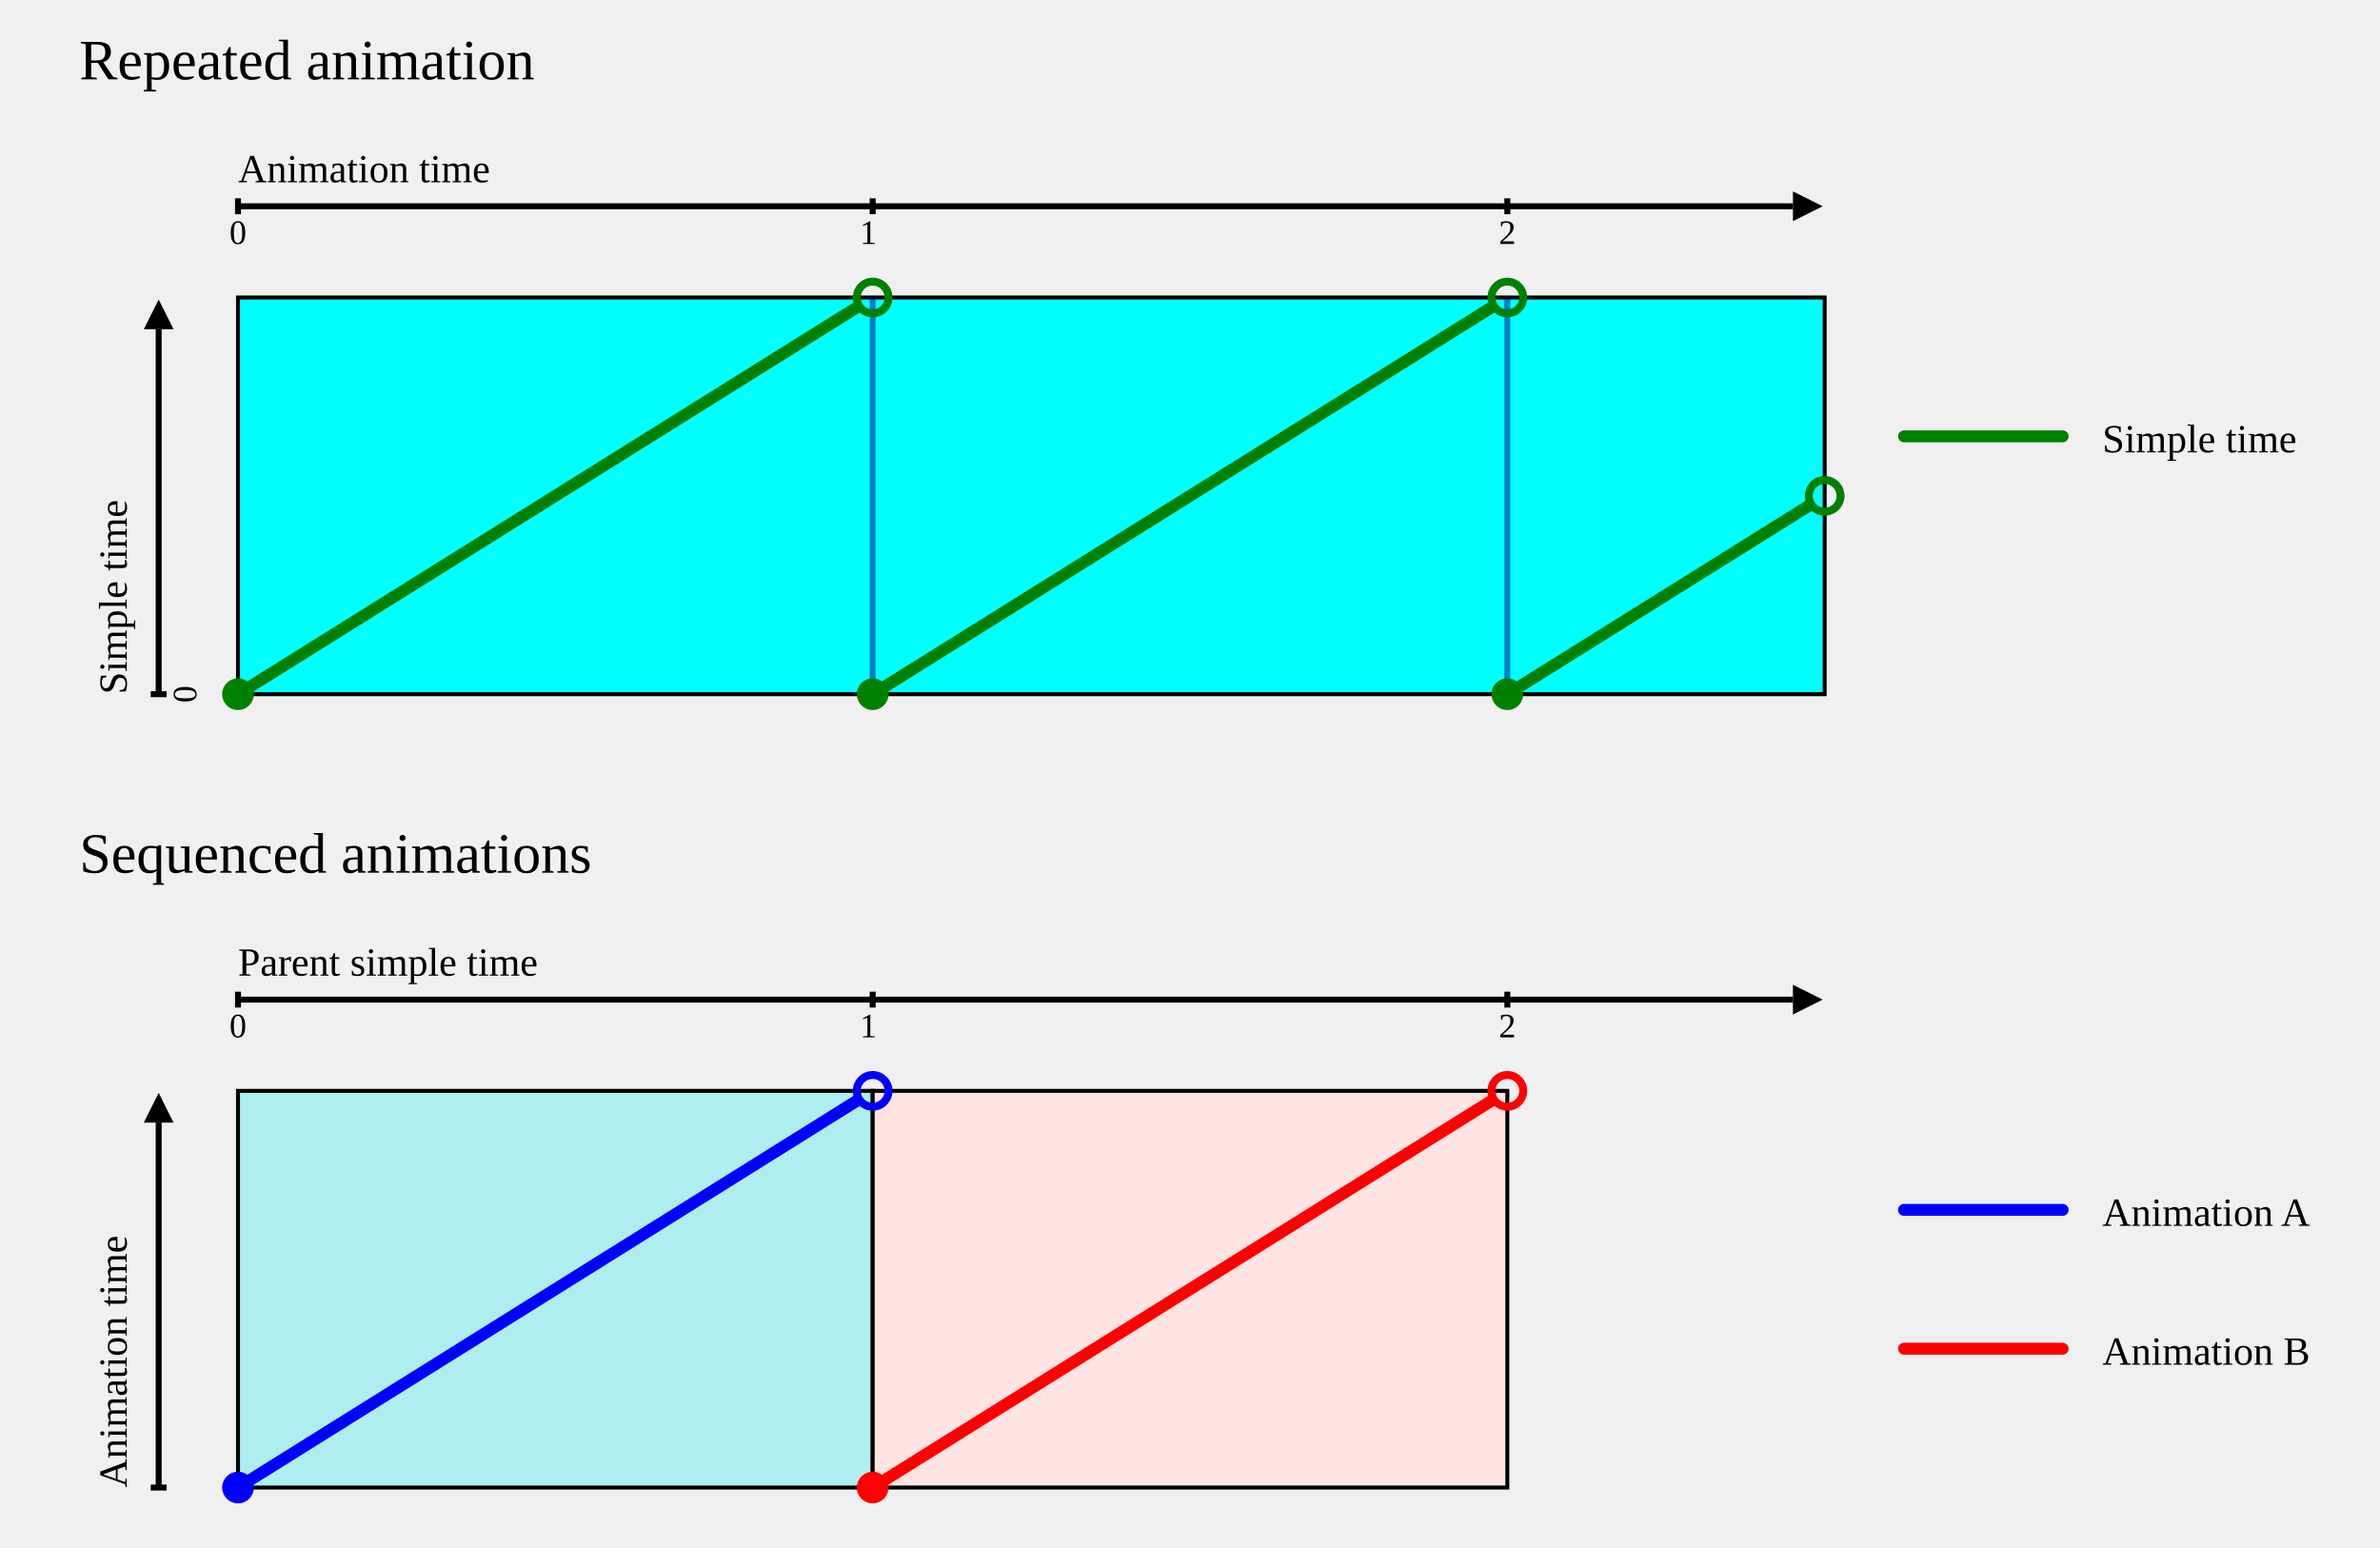
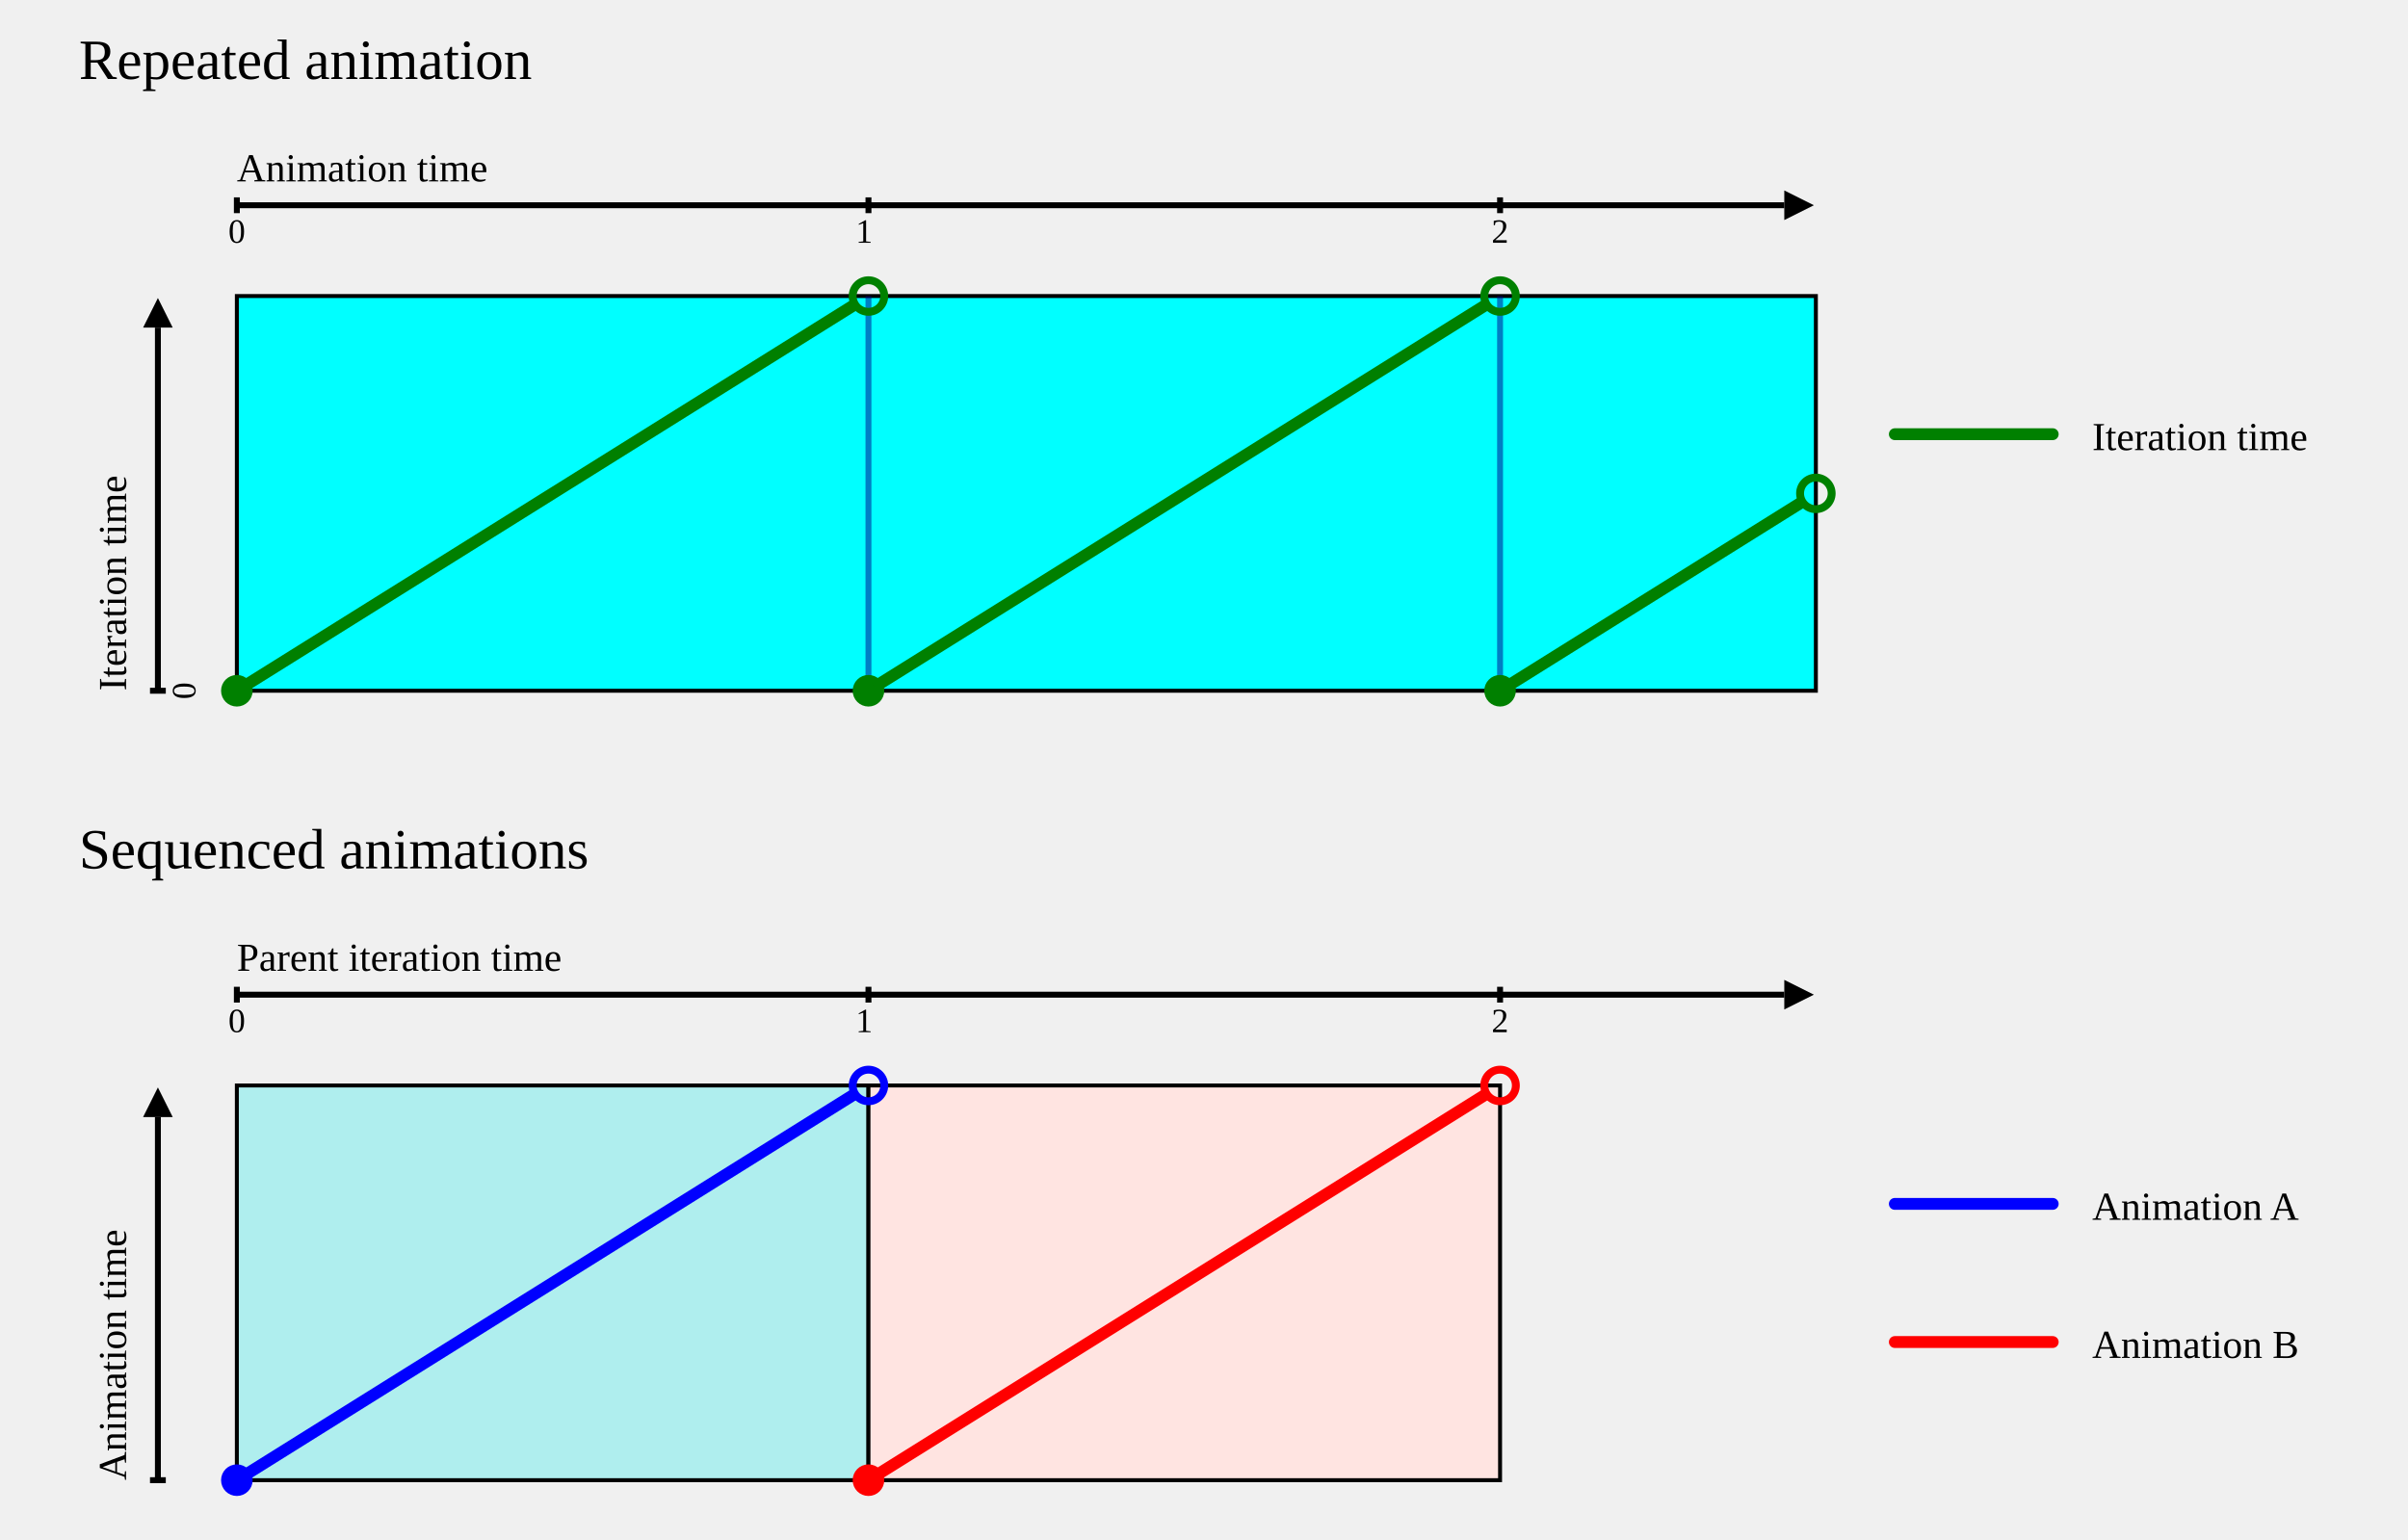
- <svg xmlns="http://www.w3.org/2000/svg" width="100%" height="100%" viewBox="0 0 600 390">
+ <svg xmlns="http://www.w3.org/2000/svg" width="100%" height="100%" viewBox="0 0 610 390">
  <defs>
    <style type="text/css">
    svg {
      font-size: 1.2em;
    }
    .line, .intervalBoundary, .arrowLine {
      stroke: black;
      stroke-width: 1.5;
      fill: none;
    }
    .arrowLine {
      marker-end: url(#arrow);
    }
    .intervalBoundary {
      stroke: darkblue;
      stroke-opacity: 0.5;
    }
    .timelineLabel {
      font-size: 0.7em;
    }
    .timelineTick {
      font-size: 0.6em;
      text-anchor: middle;
    }
    .animatingSpan  {
      fill: aqua;
      stroke: black;
    }
-     .simpleTime, .animationATime, .animationBTime
+     .iterationTime, .animationATime, .animationBTime
    {
      stroke-width: 3;
      fill: none;
      stroke-linecap: round;
      stroke-linejoin: round;
    }
-     .simpleTimeExcludedPoint,
+     .iterationTimeExcludedPoint,
    .animationAExcludedPoint,
    .animationBExcludedPoint {
      fill: none;
      stroke-width: 2;
    }
-     .simpleTimeIncludedPoint,
+     .iterationTimeIncludedPoint,
    .animationAIncludedPoint,
    .animationBIncludedPoint {
      stroke-width: 2;
    }
-     .simpleTime, .simpleTimeExcludedPoint, .simpleTimeIncludedPoint {
+     .iterationTime, .iterationTimeExcludedPoint, .iterationTimeIncludedPoint {
      stroke: green;
    }
-     .simpleTimeIncludedPoint {
+     .iterationTimeIncludedPoint {
      fill: green;
    }
    .legendText {
      font-size: 0.7em;
    }
    .animationA  {
      fill: paleturquoise;
      stroke: black;
    }
    .animationB  {
      fill: mistyrose;
      stroke: black;
    }
    .animationATime,
    .animationAExcludedPoint,
    .animationAIncludedPoint {
      stroke: blue;
    }
    .animationAIncludedPoint {
      fill: blue;
    }
    .animationBTime,
    .animationBExcludedPoint,
    .animationBIncludedPoint {
      stroke: red;
    }
    .animationBIncludedPoint {
      fill: red;
    }
    </style>
    <marker id="arrow" viewBox="0 -5 10 10" orient="auto" markerWidth="5" markerHeight="5">
      <path d="M0-5l10 5l-10 5z" />
    </marker>
  </defs>
  <g transform="translate(20 20)">
    <text>Repeated animation</text>
    <g transform="translate(40 0)">
      <g transform="translate(0 32)">
        <path d="M0 0h392" class="arrowLine" />
        <path d="M0-2v4m160-4v4m160-4v4" class="line" />
        <text y="-0.6em" class="timelineLabel">Animation time</text>
        <text y="1.1em" class="timelineTick">
          0<tspan x="160">1</tspan>
          <tspan x="320">2</tspan>
        </text>
      </g>
      <g transform="translate(-20 155)">
        <path d="M0 0v-92" class="arrowLine" />
        <path d="M-2 0h4" class="line" />
        <text y="-0.8em" transform="rotate(-90)" class="timelineLabel">
-           Simple time</text>
+           Iteration time</text>
        <text y="1.1em" transform="rotate(-90)" class="timelineTick">0</text>
      </g>
      <g transform="translate(0 55)">
        <rect width="400" height="100" class="animatingSpan" />
        <path d="M160 0v100m160-100v100" class="intervalBoundary" />
      </g>
      <g transform="translate(0 155)">
-         <path d="M0 0l160-100m0 100l160-100m0 100l80-50" class="simpleTime" mask="url(#excludedEndPoints)" />
-         <circle r="3" class="simpleTimeIncludedPoint" />
-         <circle cx="160" cy="-100" r="4" class="simpleTimeExcludedPoint" />
-         <circle cx="160" r="3" class="simpleTimeIncludedPoint" />
-         <circle cx="320" cy="-100" r="4" class="simpleTimeExcludedPoint" />
-         <circle cx="320" r="3" class="simpleTimeIncludedPoint" />
-         <circle cx="400" cy="-50" r="4" class="simpleTimeExcludedPoint" />
+         <path d="M0 0l160-100m0 100l160-100m0 100l80-50" class="iterationTime" mask="url(#excludedEndPoints)" />
+         <circle r="3" class="iterationTimeIncludedPoint" />
+         <circle cx="160" cy="-100" r="4" class="iterationTimeExcludedPoint" />
+         <circle cx="160" r="3" class="iterationTimeIncludedPoint" />
+         <circle cx="320" cy="-100" r="4" class="iterationTimeExcludedPoint" />
+         <circle cx="320" r="3" class="iterationTimeIncludedPoint" />
+         <circle cx="400" cy="-50" r="4" class="iterationTimeExcludedPoint" />
        <mask id="excludedEndPoints">
          <rect x="-10" y="-160" width="420" height="170" fill="white" />
          <circle cx="160" cy="-100" r="4" fill="black" stroke="none" />
          <circle cx="320" cy="-100" r="4" fill="black" stroke="none" />
          <circle cx="400" cy="-50" r="4" fill="black" stroke="none" />
        </mask>
      </g>
      <g transform="translate(420 90)">
-         <path d="M0 0h40" class="simpleTime" />
-         <text x="50px" y="0.4em" class="legendText">Simple time</text>
+         <path d="M0 0h40" class="iterationTime" />
+         <text x="50px" y="0.4em" class="legendText">Iteration time</text>
      </g>
    </g>
  </g>
  <g transform="translate(20 220)">
    <text>Sequenced animations</text>
    <g transform="translate(40 0)">
      <g transform="translate(0 32)">
        <path d="M0 0h392" class="arrowLine" />
        <path d="M0-2v4m160-4v4m160-4v4" class="line" />
-         <text y="-0.6em" class="timelineLabel">Parent simple time</text>
+         <text y="-0.6em" class="timelineLabel">Parent iteration time</text>
        <text y="1.1em" class="timelineTick">
          0<tspan x="160">1</tspan>
          <tspan x="320">2</tspan>
        </text>
      </g>
      <g transform="translate(-20 155)">
        <path d="M0 0v-92" class="arrowLine" />
        <path d="M-2 0h4" class="line" />
        <text y="-0.8em" transform="rotate(-90)" class="timelineLabel">
          Animation time</text>
      </g>
      <g transform="translate(0 55)">
        <rect width="160" height="100" class="animationA" />
        <rect x="160" width="160" height="100" class="animationB" />
      </g>
      <g transform="translate(0 155)">
        <path d="M0 0l160-100" class="animationATime" mask="url(#excludedEndPoints)" />
        <path d="M160 0l160-100" class="animationBTime" mask="url(#excludedEndPoints)" />
        <circle r="3" class="animationAIncludedPoint" />
        <circle cx="160" cy="-100" r="4" class="animationAExcludedPoint" />
        <circle cx="160" r="3" class="animationBIncludedPoint" />
        <circle cx="320" cy="-100" r="4" class="animationBExcludedPoint" />
      </g>
      <g transform="translate(420 85)">
        <path d="M0 0h40" class="animationATime" />
        <text x="50px" y="0.4em" class="legendText">Animation A</text>
        <g transform="translate(0 35)">
          <path d="M0 0h40" class="animationBTime" />
          <text x="50px" y="0.4em" class="legendText">Animation B</text>
        </g>
      </g>
    </g>
  </g>
</svg>
